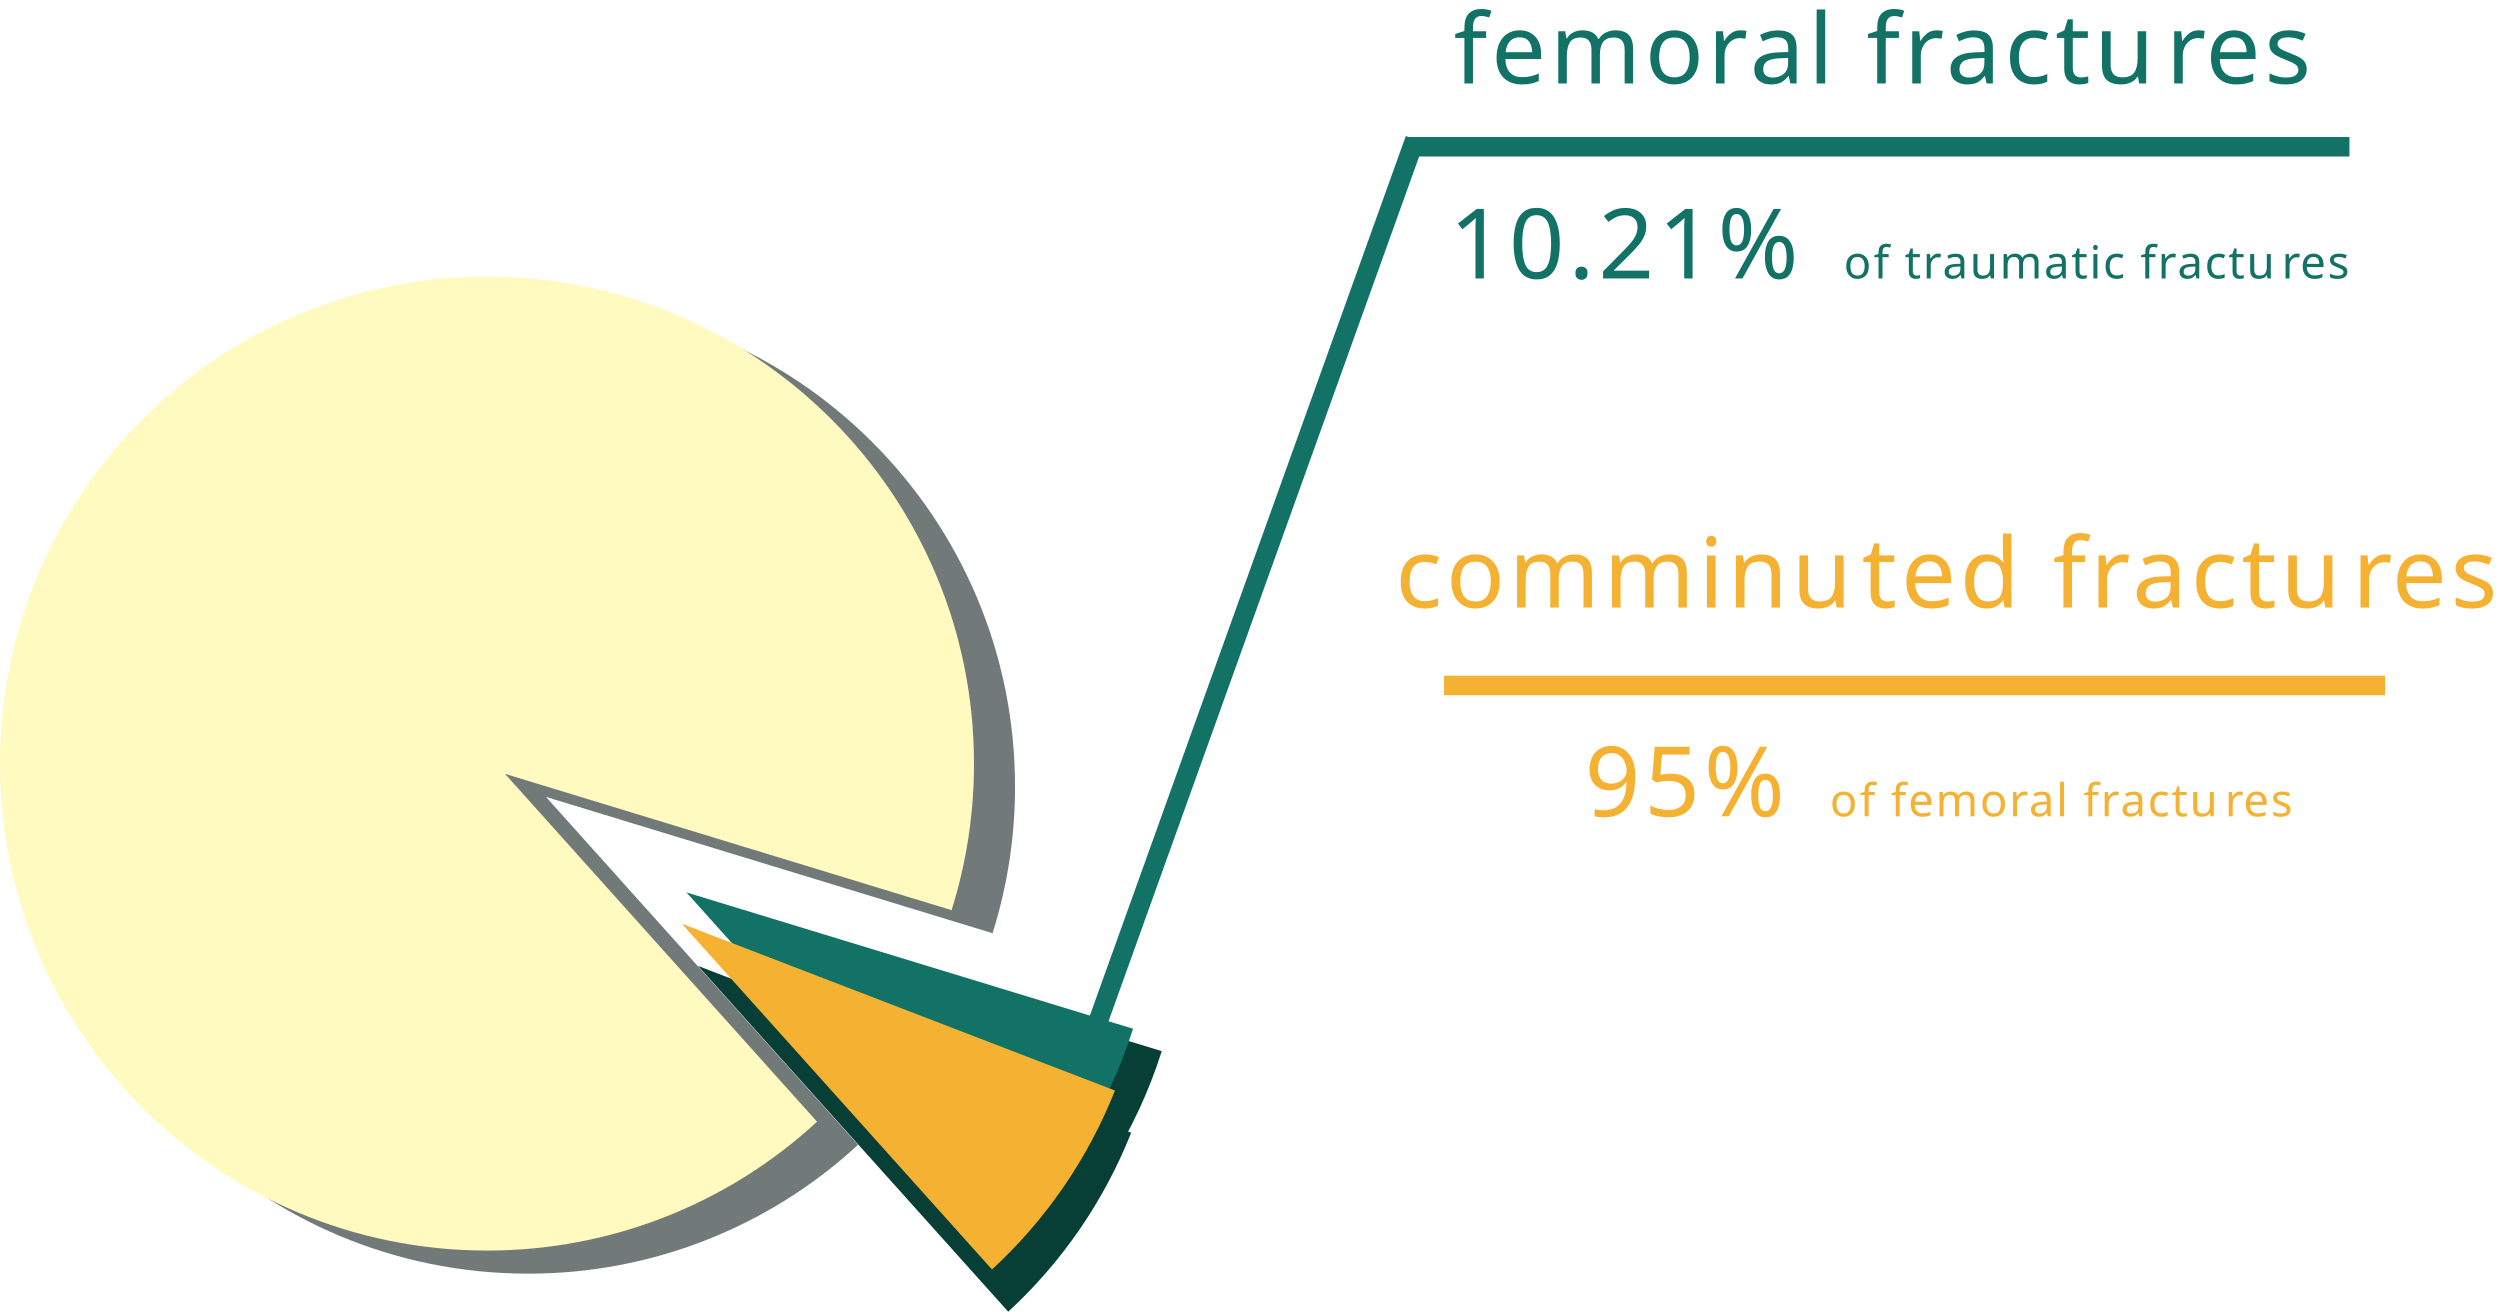
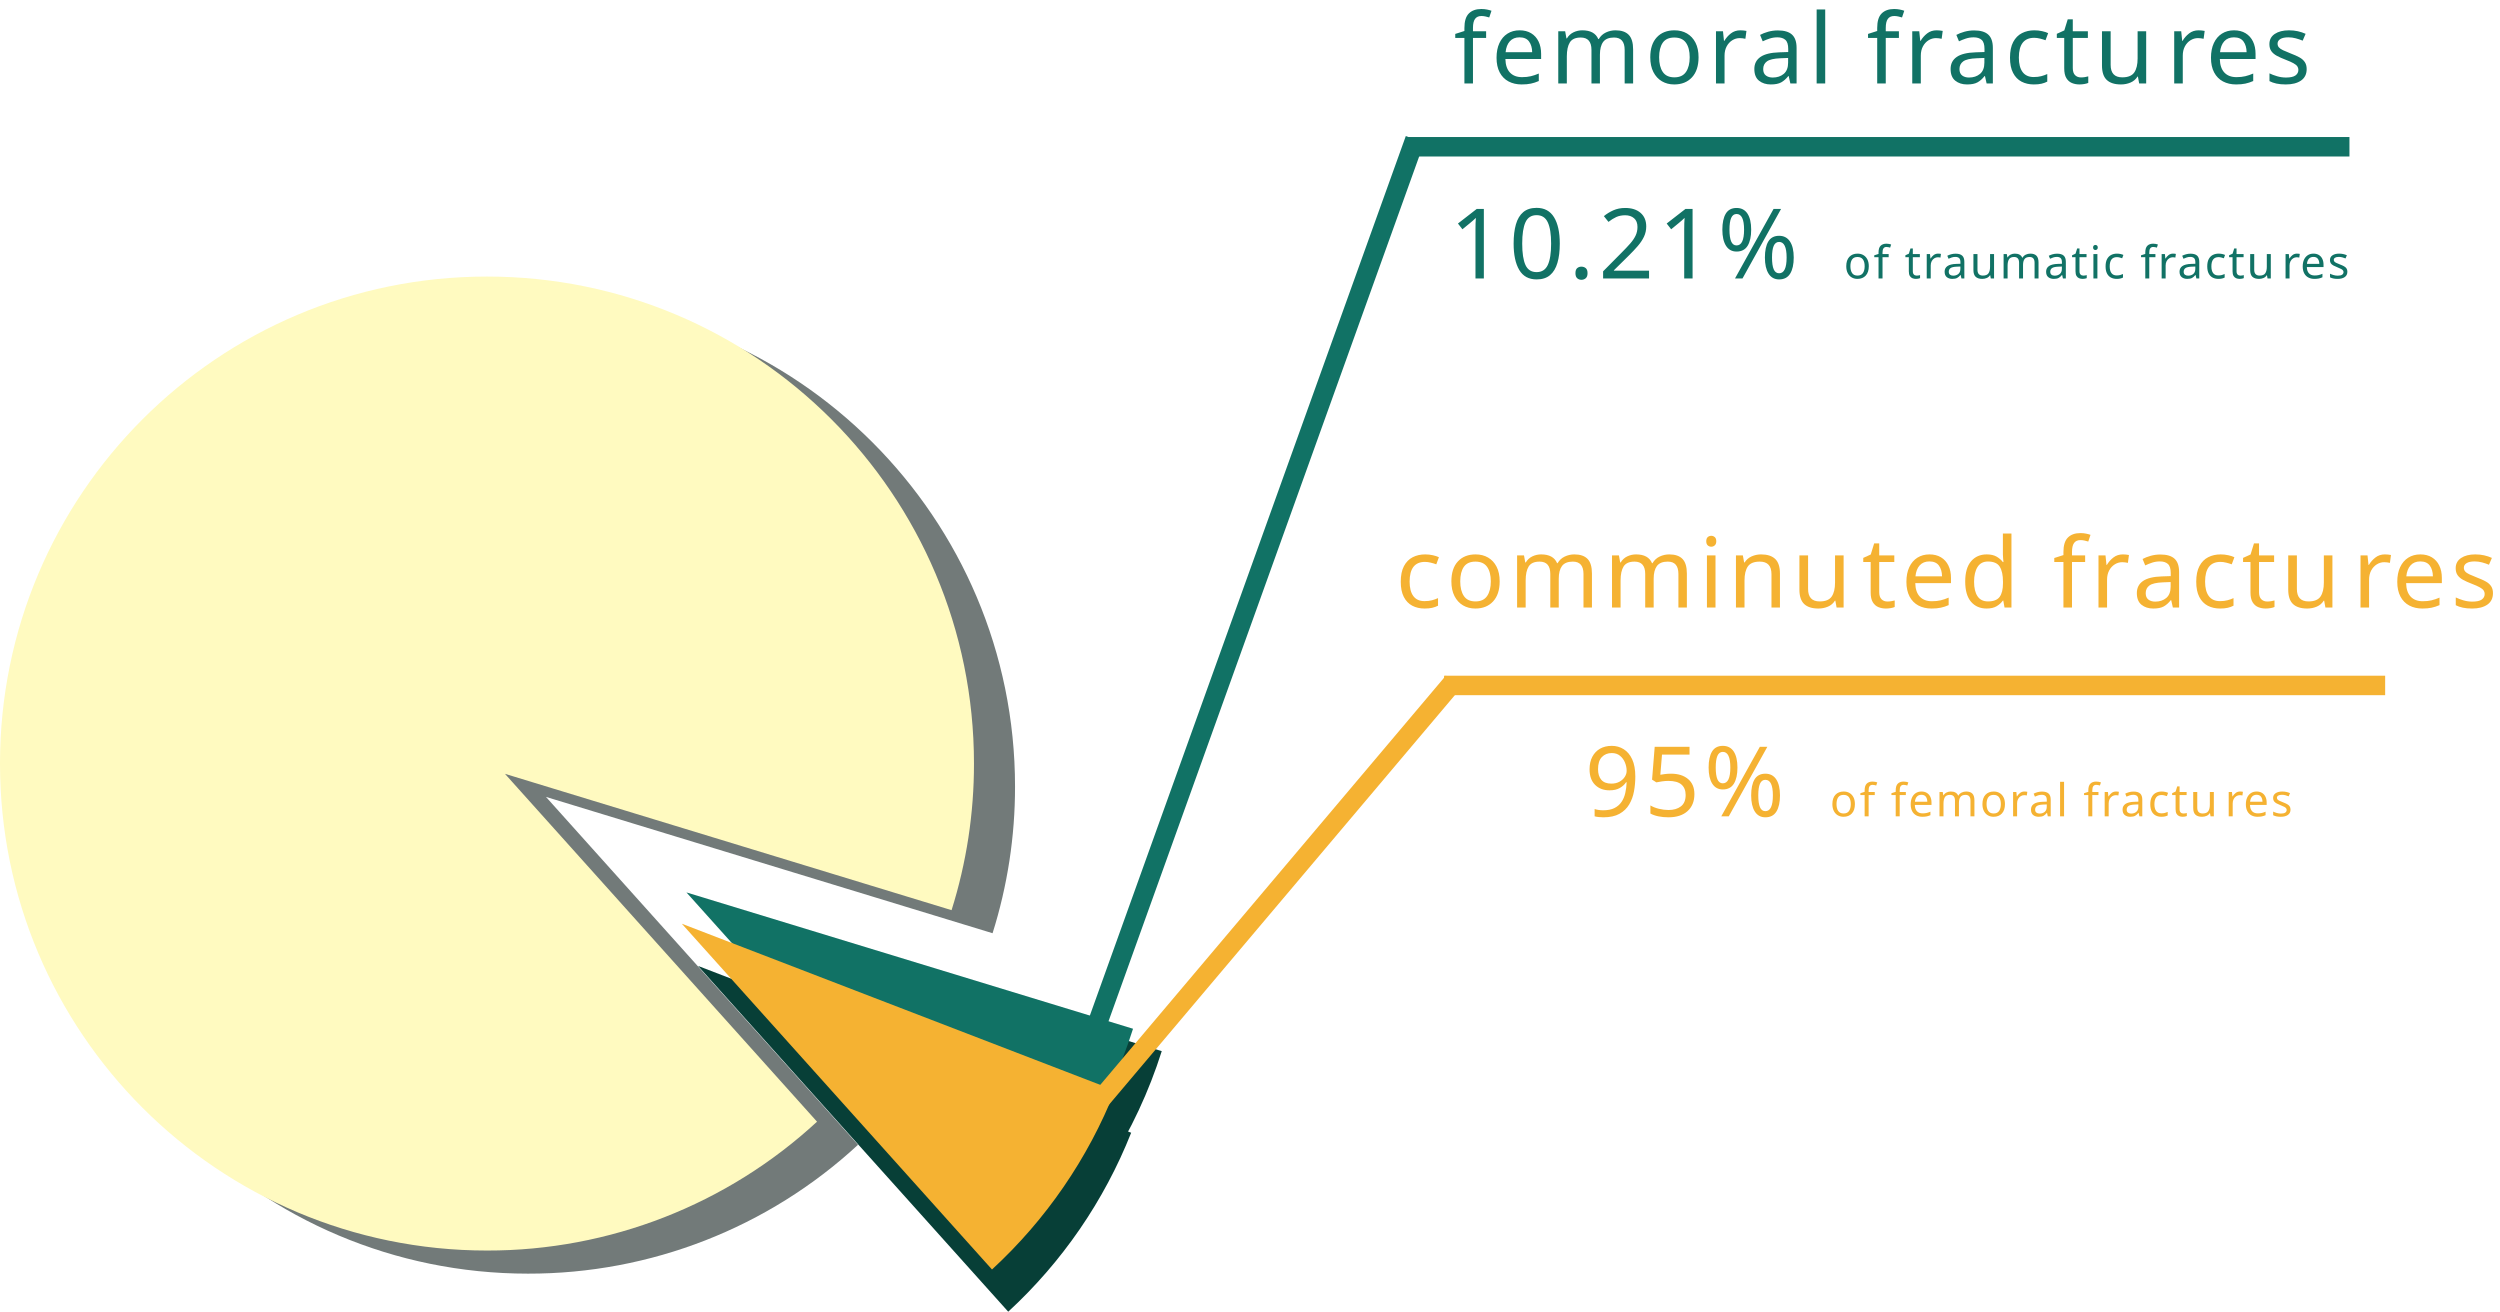
<svg xmlns="http://www.w3.org/2000/svg" viewBox="0 0 2231.03 1170.56">
  <defs>
    <style>.cls-1{fill:#727a79;}.cls-2{fill:#fffac0;}.cls-3{fill:#073f37;}.cls-4,.cls-6,.cls-8{fill:#117265;}.cls-12,.cls-16,.cls-5{fill:#f5b232;}.cls-12,.cls-16,.cls-6,.cls-8{font-size:86.88px;font-family:MicrosoftYaHei, Microsoft YaHei;}.cls-12,.cls-6{letter-spacing:0.04em;}.cls-7{letter-spacing:0.03em;}.cls-15,.cls-16,.cls-8{letter-spacing:0.04em;}.cls-10,.cls-11,.cls-17,.cls-18,.cls-19,.cls-9{font-size:40.54px;}.cls-9{letter-spacing:0.02em;}.cls-10{letter-spacing:0.04em;}.cls-11{letter-spacing:0.03em;}.cls-13{letter-spacing:0.03em;}.cls-14{letter-spacing:0.03em;}.cls-17{letter-spacing:0.02em;}.cls-18{letter-spacing:0.03em;}.cls-19{letter-spacing:0.04em;}</style>
  </defs>
  <g id="Layer_2" data-name="Layer 2">
    <g id="图层_12" data-name="图层 12">
      <path class="cls-1" d="M885.78,832.82A434.16,434.16,0,0,0,905.83,702c0-240-194.58-434.62-434.61-434.62S36.6,462,36.6,702s194.58,434.62,434.62,434.62a433,433,0,0,0,294.5-115L487.23,711.16Z" />
      <path class="cls-2" d="M849.19,812.24a434.59,434.59,0,0,0,20-130.82c0-240-194.59-434.62-434.62-434.62S0,441.39,0,681.42,194.59,1116,434.62,1116a433.06,433.06,0,0,0,294.5-115L450.63,690.57Z" />
      <path class="cls-3" d="M1036.76,938.05,638.2,816.38l278.49,310.45A434.9,434.9,0,0,0,1036.76,938.05Z" />
      <path class="cls-4" d="M1011.13,918.07,612.58,796.4l278.49,310.45A434.79,434.79,0,0,0,1011.13,918.07Z" />
      <path class="cls-3" d="M622.94,862l276.81,308.58a435.28,435.28,0,0,0,109.72-159.71Z" />
      <path class="cls-5" d="M608.46,824.34l276.81,308.57A435.28,435.28,0,0,0,995,973.2Z" />
      <rect class="cls-4" x="1111.18" y="99.5" width="17.38" height="844.97" transform="translate(242.45 -347.9) rotate(19.76)" />
+       <rect class="cls-5" x="1089.54" y="535.78" width="17.38" height="616.28" transform="translate(803.57 -509.4) rotate(40.18)" />
      <rect class="cls-4" x="1256.85" y="122.28" width="839.83" height="17.38" />
      <rect class="cls-5" x="1288.71" y="603.01" width="839.83" height="17.38" />
      <text class="cls-6" transform="translate(1297.39 74.49)">femoral fractu<tspan class="cls-7" x="635.51" y="0">r</tspan>
        <tspan x="670.93" y="0">es</tspan>
      </text>
      <text class="cls-8" transform="translate(1293.36 248.48)">10.21% <tspan class="cls-9" x="352.03" y="0">o</tspan>
        <tspan class="cls-10" x="378.64" y="0">f traumatic fractu</tspan>
        <tspan class="cls-11" x="742.85" y="0">r</tspan>
        <tspan class="cls-10" x="759.38" y="0">es</tspan>
      </text>
      <text class="cls-12" transform="translate(1245.27 542.19)">comminu<tspan class="cls-13" x="416.13" y="0">t</tspan>
        <tspan x="451.25" y="0">ed fractu</tspan>
        <tspan class="cls-14" x="853.89" y="0">r</tspan>
        <tspan class="cls-15" x="889.3" y="0">es</tspan>
      </text>
      <text class="cls-16" transform="translate(1414.2 728.5)">95% <tspan class="cls-17" x="218.8" y="0">o</tspan>
        <tspan class="cls-10" x="245.4" y="0">f femoral fractu</tspan>
        <tspan class="cls-18" x="571.27" y="0">r</tspan>
        <tspan class="cls-19" x="587.8" y="0">es</tspan>
      </text>
    </g>
  </g>
</svg>
